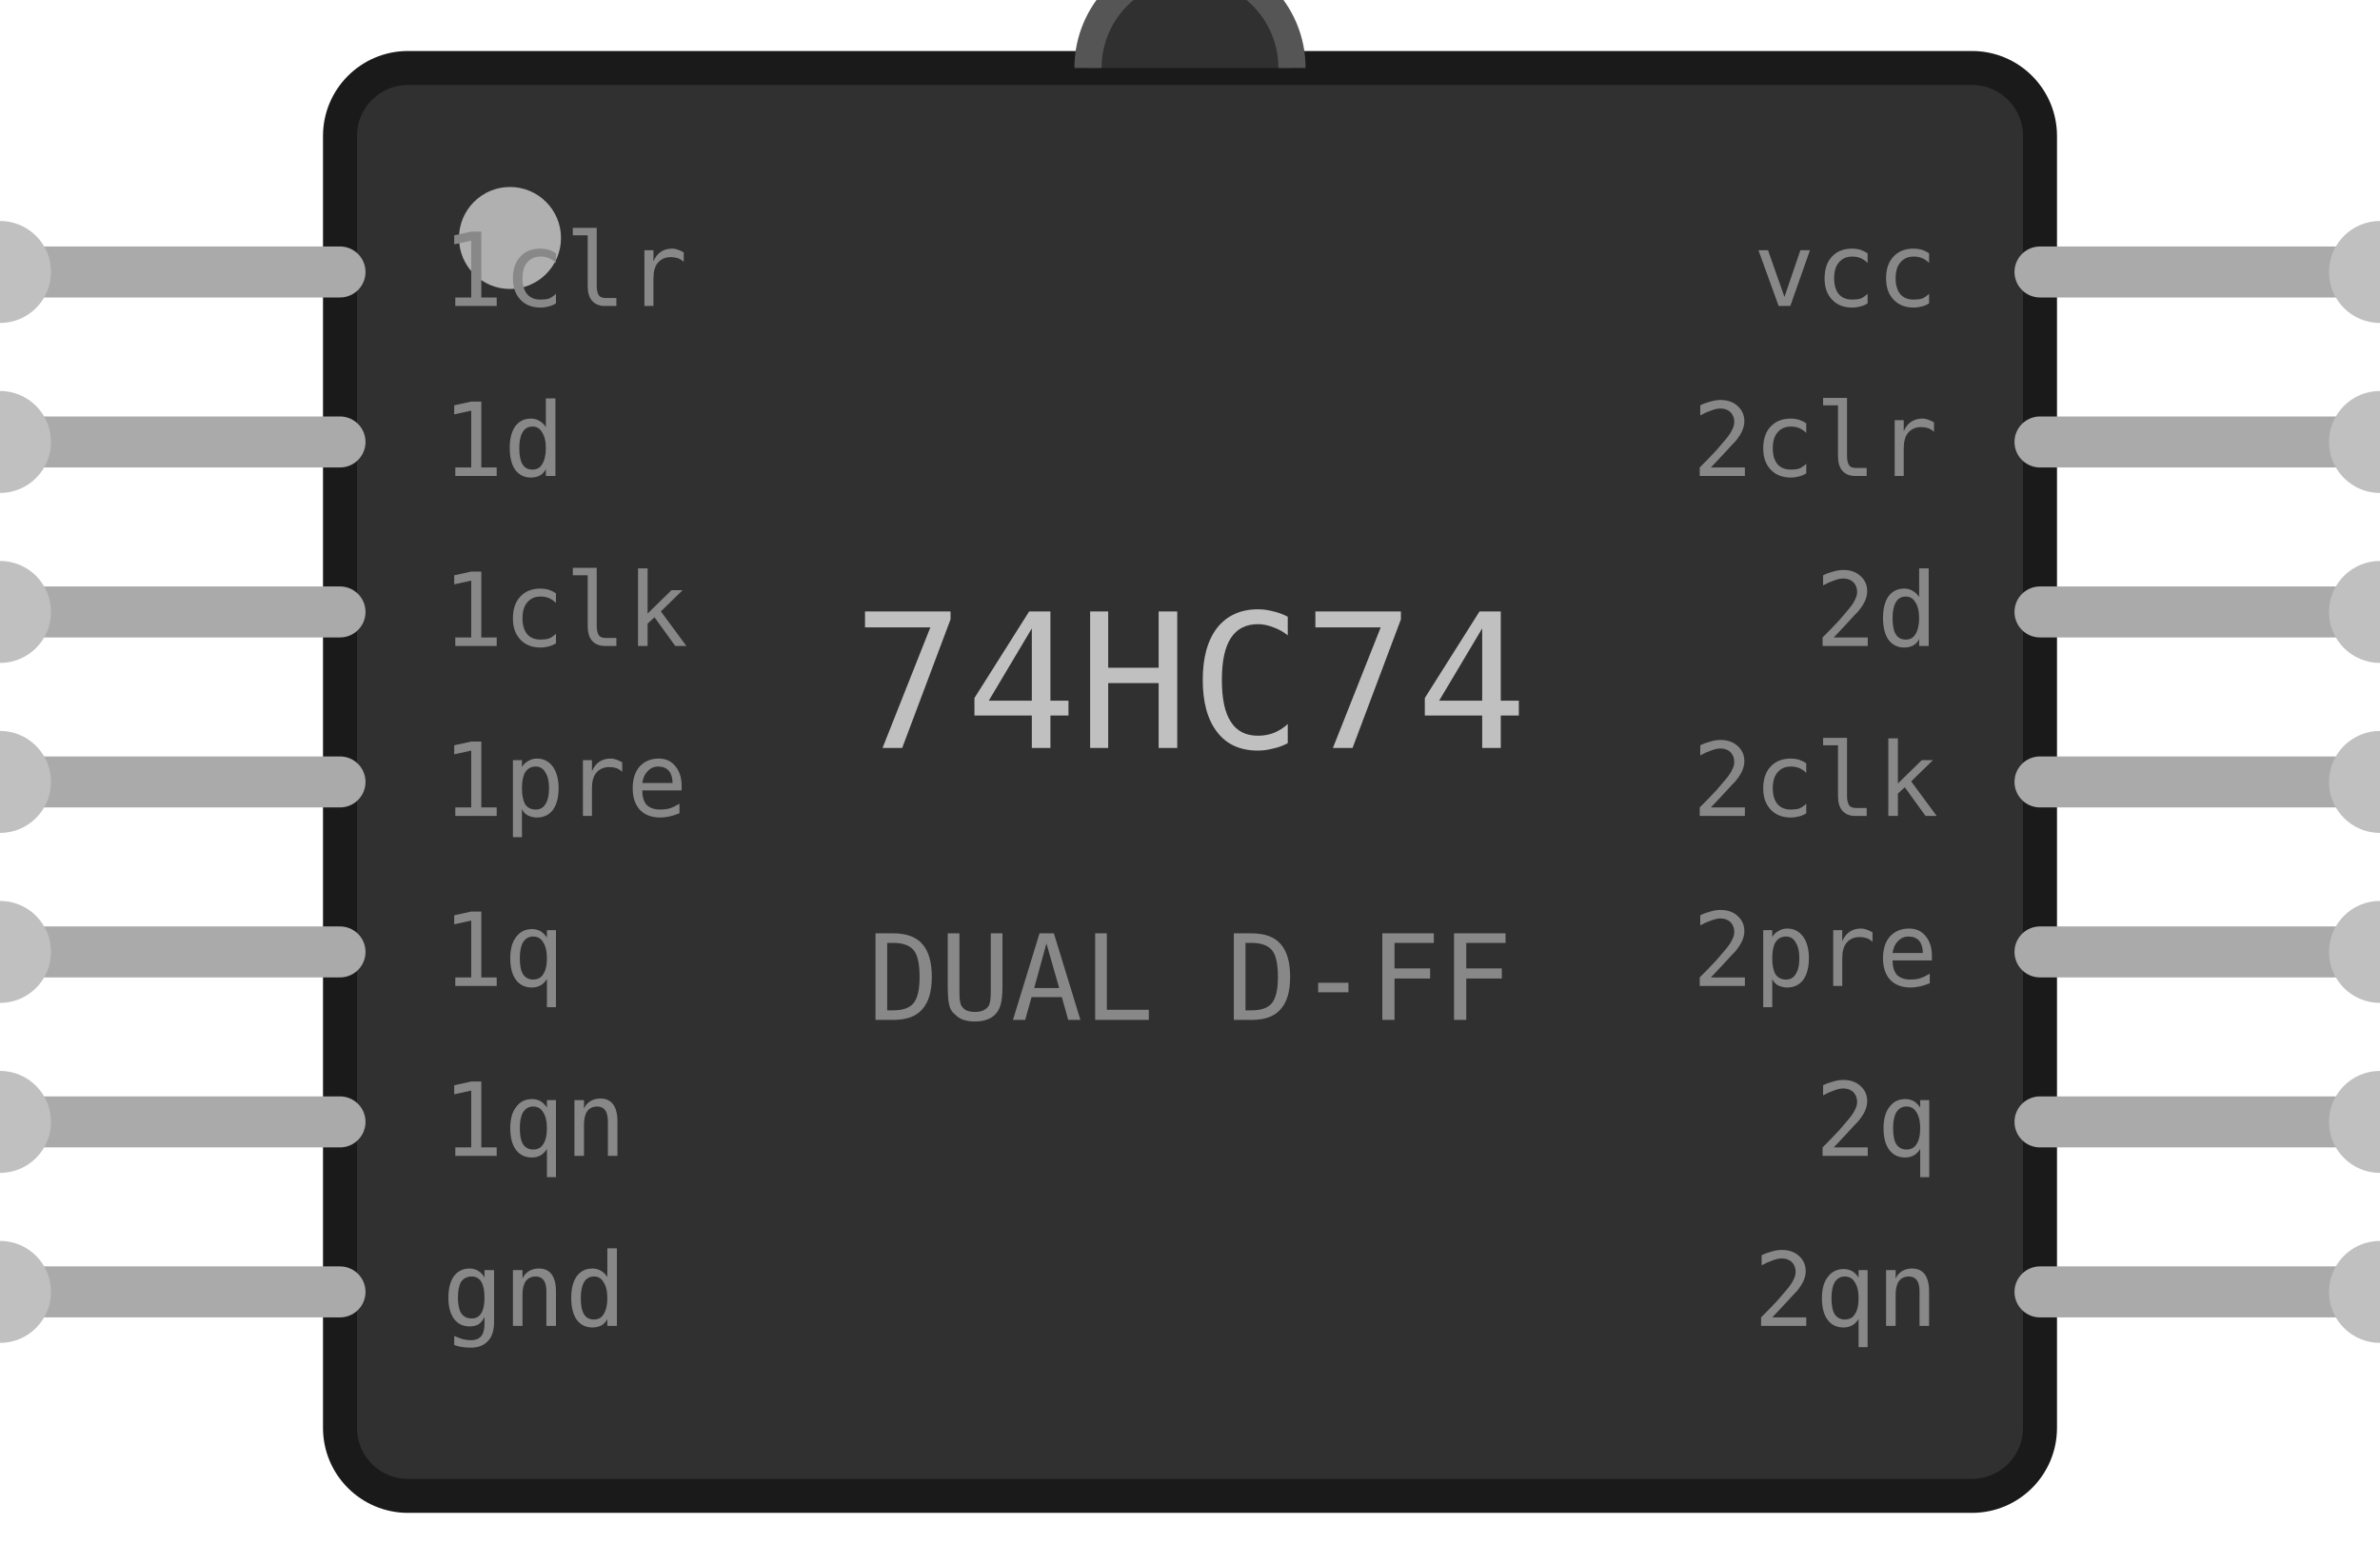
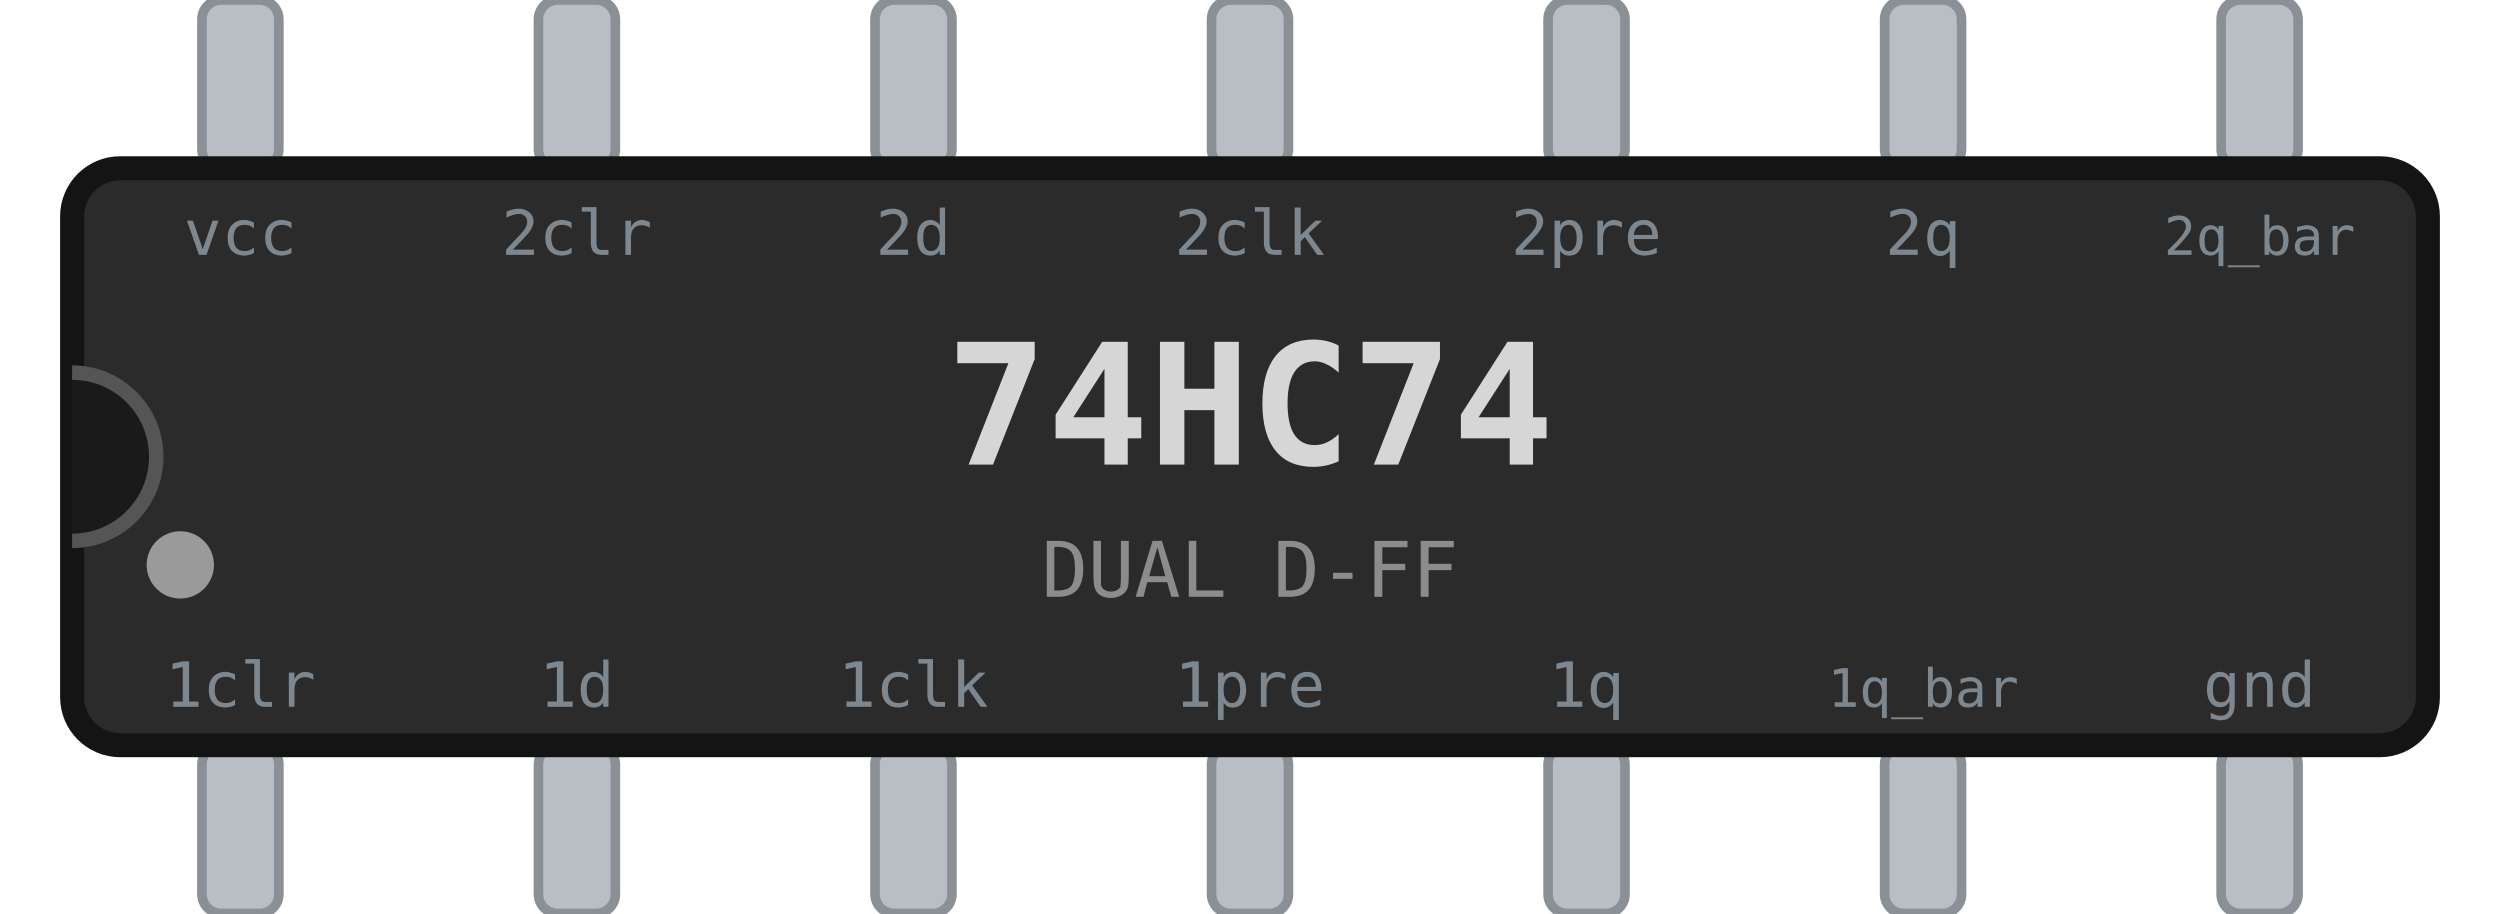
- <svg xmlns="http://www.w3.org/2000/svg" viewBox="0 0 70 46" width="70" height="46">
-   <rect x="10" y="2" width="50" height="42" rx="2" fill="#303030" stroke="#1a1a1a" stroke-width="1" />
-   <path d="M32 2 A3 3 0 0 1 38 2" fill="#303030" stroke="#555" stroke-width="0.8" />
-   <circle cx="15" cy="7" r="1.5" fill="#b0b0b0" />
-   <text x="35" y="22" text-anchor="middle" font-family="monospace" font-size="5.5" fill="#c0c0c0">74HC74</text>
-   <text x="35" y="30" text-anchor="middle" font-family="monospace" font-size="3.5" fill="#888">DUAL D-FF</text>
-   <line x1="0" y1="8" x2="10" y2="8" stroke="#aaa" stroke-width="1.5" stroke-linecap="round" />
-   <circle cx="0" cy="8" r="1.5" fill="#c0c0c0" />
-   <text x="13" y="9" font-family="monospace" font-size="3" fill="#888">1clr</text>
-   <line x1="0" y1="13" x2="10" y2="13" stroke="#aaa" stroke-width="1.5" stroke-linecap="round" />
-   <circle cx="0" cy="13" r="1.5" fill="#c0c0c0" />
-   <text x="13" y="14" font-family="monospace" font-size="3" fill="#888">1d</text>
-   <line x1="0" y1="18" x2="10" y2="18" stroke="#aaa" stroke-width="1.5" stroke-linecap="round" />
-   <circle cx="0" cy="18" r="1.5" fill="#c0c0c0" />
-   <text x="13" y="19" font-family="monospace" font-size="3" fill="#888">1clk</text>
-   <line x1="0" y1="23" x2="10" y2="23" stroke="#aaa" stroke-width="1.5" stroke-linecap="round" />
-   <circle cx="0" cy="23" r="1.5" fill="#c0c0c0" />
-   <text x="13" y="24" font-family="monospace" font-size="3" fill="#888">1pre</text>
-   <line x1="0" y1="28" x2="10" y2="28" stroke="#aaa" stroke-width="1.5" stroke-linecap="round" />
-   <circle cx="0" cy="28" r="1.5" fill="#c0c0c0" />
-   <text x="13" y="29" font-family="monospace" font-size="3" fill="#888">1q</text>
-   <line x1="0" y1="33" x2="10" y2="33" stroke="#aaa" stroke-width="1.5" stroke-linecap="round" />
-   <circle cx="0" cy="33" r="1.5" fill="#c0c0c0" />
-   <text x="13" y="34" font-family="monospace" font-size="3" fill="#888">1qn</text>
-   <line x1="0" y1="38" x2="10" y2="38" stroke="#aaa" stroke-width="1.5" stroke-linecap="round" />
-   <circle cx="0" cy="38" r="1.5" fill="#c0c0c0" />
-   <text x="13" y="39" font-family="monospace" font-size="3" fill="#888">gnd</text>
-   <line x1="60" y1="38" x2="70" y2="38" stroke="#aaa" stroke-width="1.5" stroke-linecap="round" />
-   <circle cx="70" cy="38" r="1.5" fill="#c0c0c0" />
-   <text x="57" y="39" text-anchor="end" font-family="monospace" font-size="3" fill="#888">2qn</text>
-   <line x1="60" y1="33" x2="70" y2="33" stroke="#aaa" stroke-width="1.5" stroke-linecap="round" />
-   <circle cx="70" cy="33" r="1.5" fill="#c0c0c0" />
-   <text x="57" y="34" text-anchor="end" font-family="monospace" font-size="3" fill="#888">2q</text>
-   <line x1="60" y1="28" x2="70" y2="28" stroke="#aaa" stroke-width="1.5" stroke-linecap="round" />
-   <circle cx="70" cy="28" r="1.5" fill="#c0c0c0" />
-   <text x="57" y="29" text-anchor="end" font-family="monospace" font-size="3" fill="#888">2pre</text>
-   <line x1="60" y1="23" x2="70" y2="23" stroke="#aaa" stroke-width="1.5" stroke-linecap="round" />
-   <circle cx="70" cy="23" r="1.5" fill="#c0c0c0" />
-   <text x="57" y="24" text-anchor="end" font-family="monospace" font-size="3" fill="#888">2clk</text>
-   <line x1="60" y1="18" x2="70" y2="18" stroke="#aaa" stroke-width="1.5" stroke-linecap="round" />
-   <circle cx="70" cy="18" r="1.5" fill="#c0c0c0" />
-   <text x="57" y="19" text-anchor="end" font-family="monospace" font-size="3" fill="#888">2d</text>
-   <line x1="60" y1="13" x2="70" y2="13" stroke="#aaa" stroke-width="1.5" stroke-linecap="round" />
-   <circle cx="70" cy="13" r="1.5" fill="#c0c0c0" />
-   <text x="57" y="14" text-anchor="end" font-family="monospace" font-size="3" fill="#888">2clr</text>
-   <line x1="60" y1="8" x2="70" y2="8" stroke="#aaa" stroke-width="1.5" stroke-linecap="round" />
-   <circle cx="70" cy="8" r="1.5" fill="#c0c0c0" />
-   <text x="57" y="9" text-anchor="end" font-family="monospace" font-size="3" fill="#888">vcc</text>
+ <svg xmlns="http://www.w3.org/2000/svg" viewBox="0 0 104 38" width="104" height="38">
+   <rect x="8.4" y="31" width="3.2" height="7" rx="0.8" fill="#b8bec4" stroke="#8a9096" stroke-width="0.4" />
+   <rect x="22.4" y="31" width="3.2" height="7" rx="0.8" fill="#b8bec4" stroke="#8a9096" stroke-width="0.4" />
+   <rect x="36.4" y="31" width="3.2" height="7" rx="0.8" fill="#b8bec4" stroke="#8a9096" stroke-width="0.4" />
+   <rect x="50.4" y="31" width="3.2" height="7" rx="0.8" fill="#b8bec4" stroke="#8a9096" stroke-width="0.4" />
+   <rect x="64.4" y="31" width="3.2" height="7" rx="0.8" fill="#b8bec4" stroke="#8a9096" stroke-width="0.4" />
+   <rect x="78.4" y="31" width="3.2" height="7" rx="0.8" fill="#b8bec4" stroke="#8a9096" stroke-width="0.4" />
+   <rect x="92.4" y="31" width="3.2" height="7" rx="0.8" fill="#b8bec4" stroke="#8a9096" stroke-width="0.4" />
+   <rect x="92.4" y="0" width="3.2" height="7" rx="0.8" fill="#b8bec4" stroke="#8a9096" stroke-width="0.4" />
+   <rect x="78.4" y="0" width="3.2" height="7" rx="0.8" fill="#b8bec4" stroke="#8a9096" stroke-width="0.4" />
+   <rect x="64.4" y="0" width="3.2" height="7" rx="0.8" fill="#b8bec4" stroke="#8a9096" stroke-width="0.4" />
+   <rect x="50.4" y="0" width="3.2" height="7" rx="0.8" fill="#b8bec4" stroke="#8a9096" stroke-width="0.4" />
+   <rect x="36.4" y="0" width="3.2" height="7" rx="0.8" fill="#b8bec4" stroke="#8a9096" stroke-width="0.4" />
+   <rect x="22.4" y="0" width="3.2" height="7" rx="0.8" fill="#b8bec4" stroke="#8a9096" stroke-width="0.4" />
+   <rect x="8.4" y="0" width="3.2" height="7" rx="0.8" fill="#b8bec4" stroke="#8a9096" stroke-width="0.4" />
+   <rect x="3" y="7" width="98" height="24" rx="2" fill="#2b2b2b" stroke="#141414" stroke-width="1" />
+   <path d="M3 15.5 A3.5 3.5 0 0 1 3 22.5" fill="#1a1a1a" stroke="#555" stroke-width="0.6" />
+   <circle cx="7.5" cy="23.5" r="1.4" fill="#9a9a9a" />
+   <text x="52" y="19.33" text-anchor="middle" font-family="monospace" font-size="7" font-weight="bold" fill="#d6d6d6">74HC74</text>
+   <text x="52" y="24.83" text-anchor="middle" font-family="monospace" font-size="3.2" fill="#8c8c8c">DUAL D-FF</text>
+   <text x="10" y="29.4" text-anchor="middle" font-family="monospace" font-size="2.6" fill="#7d8790">1clr</text>
+   <text x="24" y="29.4" text-anchor="middle" font-family="monospace" font-size="2.6" fill="#7d8790">1d</text>
+   <text x="38" y="29.4" text-anchor="middle" font-family="monospace" font-size="2.6" fill="#7d8790">1clk</text>
+   <text x="52" y="29.4" text-anchor="middle" font-family="monospace" font-size="2.6" fill="#7d8790">1pre</text>
+   <text x="66" y="29.4" text-anchor="middle" font-family="monospace" font-size="2.6" fill="#7d8790">1q</text>
+   <text x="80" y="29.4" text-anchor="middle" font-family="monospace" font-size="2.2" fill="#7d8790">1q_bar</text>
+   <text x="94" y="29.4" text-anchor="middle" font-family="monospace" font-size="2.6" fill="#7d8790">gnd</text>
+   <text x="94" y="10.6" text-anchor="middle" font-family="monospace" font-size="2.2" fill="#7d8790">2q_bar</text>
+   <text x="80" y="10.6" text-anchor="middle" font-family="monospace" font-size="2.6" fill="#7d8790">2q</text>
+   <text x="66" y="10.6" text-anchor="middle" font-family="monospace" font-size="2.6" fill="#7d8790">2pre</text>
+   <text x="52" y="10.6" text-anchor="middle" font-family="monospace" font-size="2.6" fill="#7d8790">2clk</text>
+   <text x="38" y="10.6" text-anchor="middle" font-family="monospace" font-size="2.6" fill="#7d8790">2d</text>
+   <text x="24" y="10.6" text-anchor="middle" font-family="monospace" font-size="2.6" fill="#7d8790">2clr</text>
+   <text x="10" y="10.6" text-anchor="middle" font-family="monospace" font-size="2.6" fill="#7d8790">vcc</text>
</svg>
